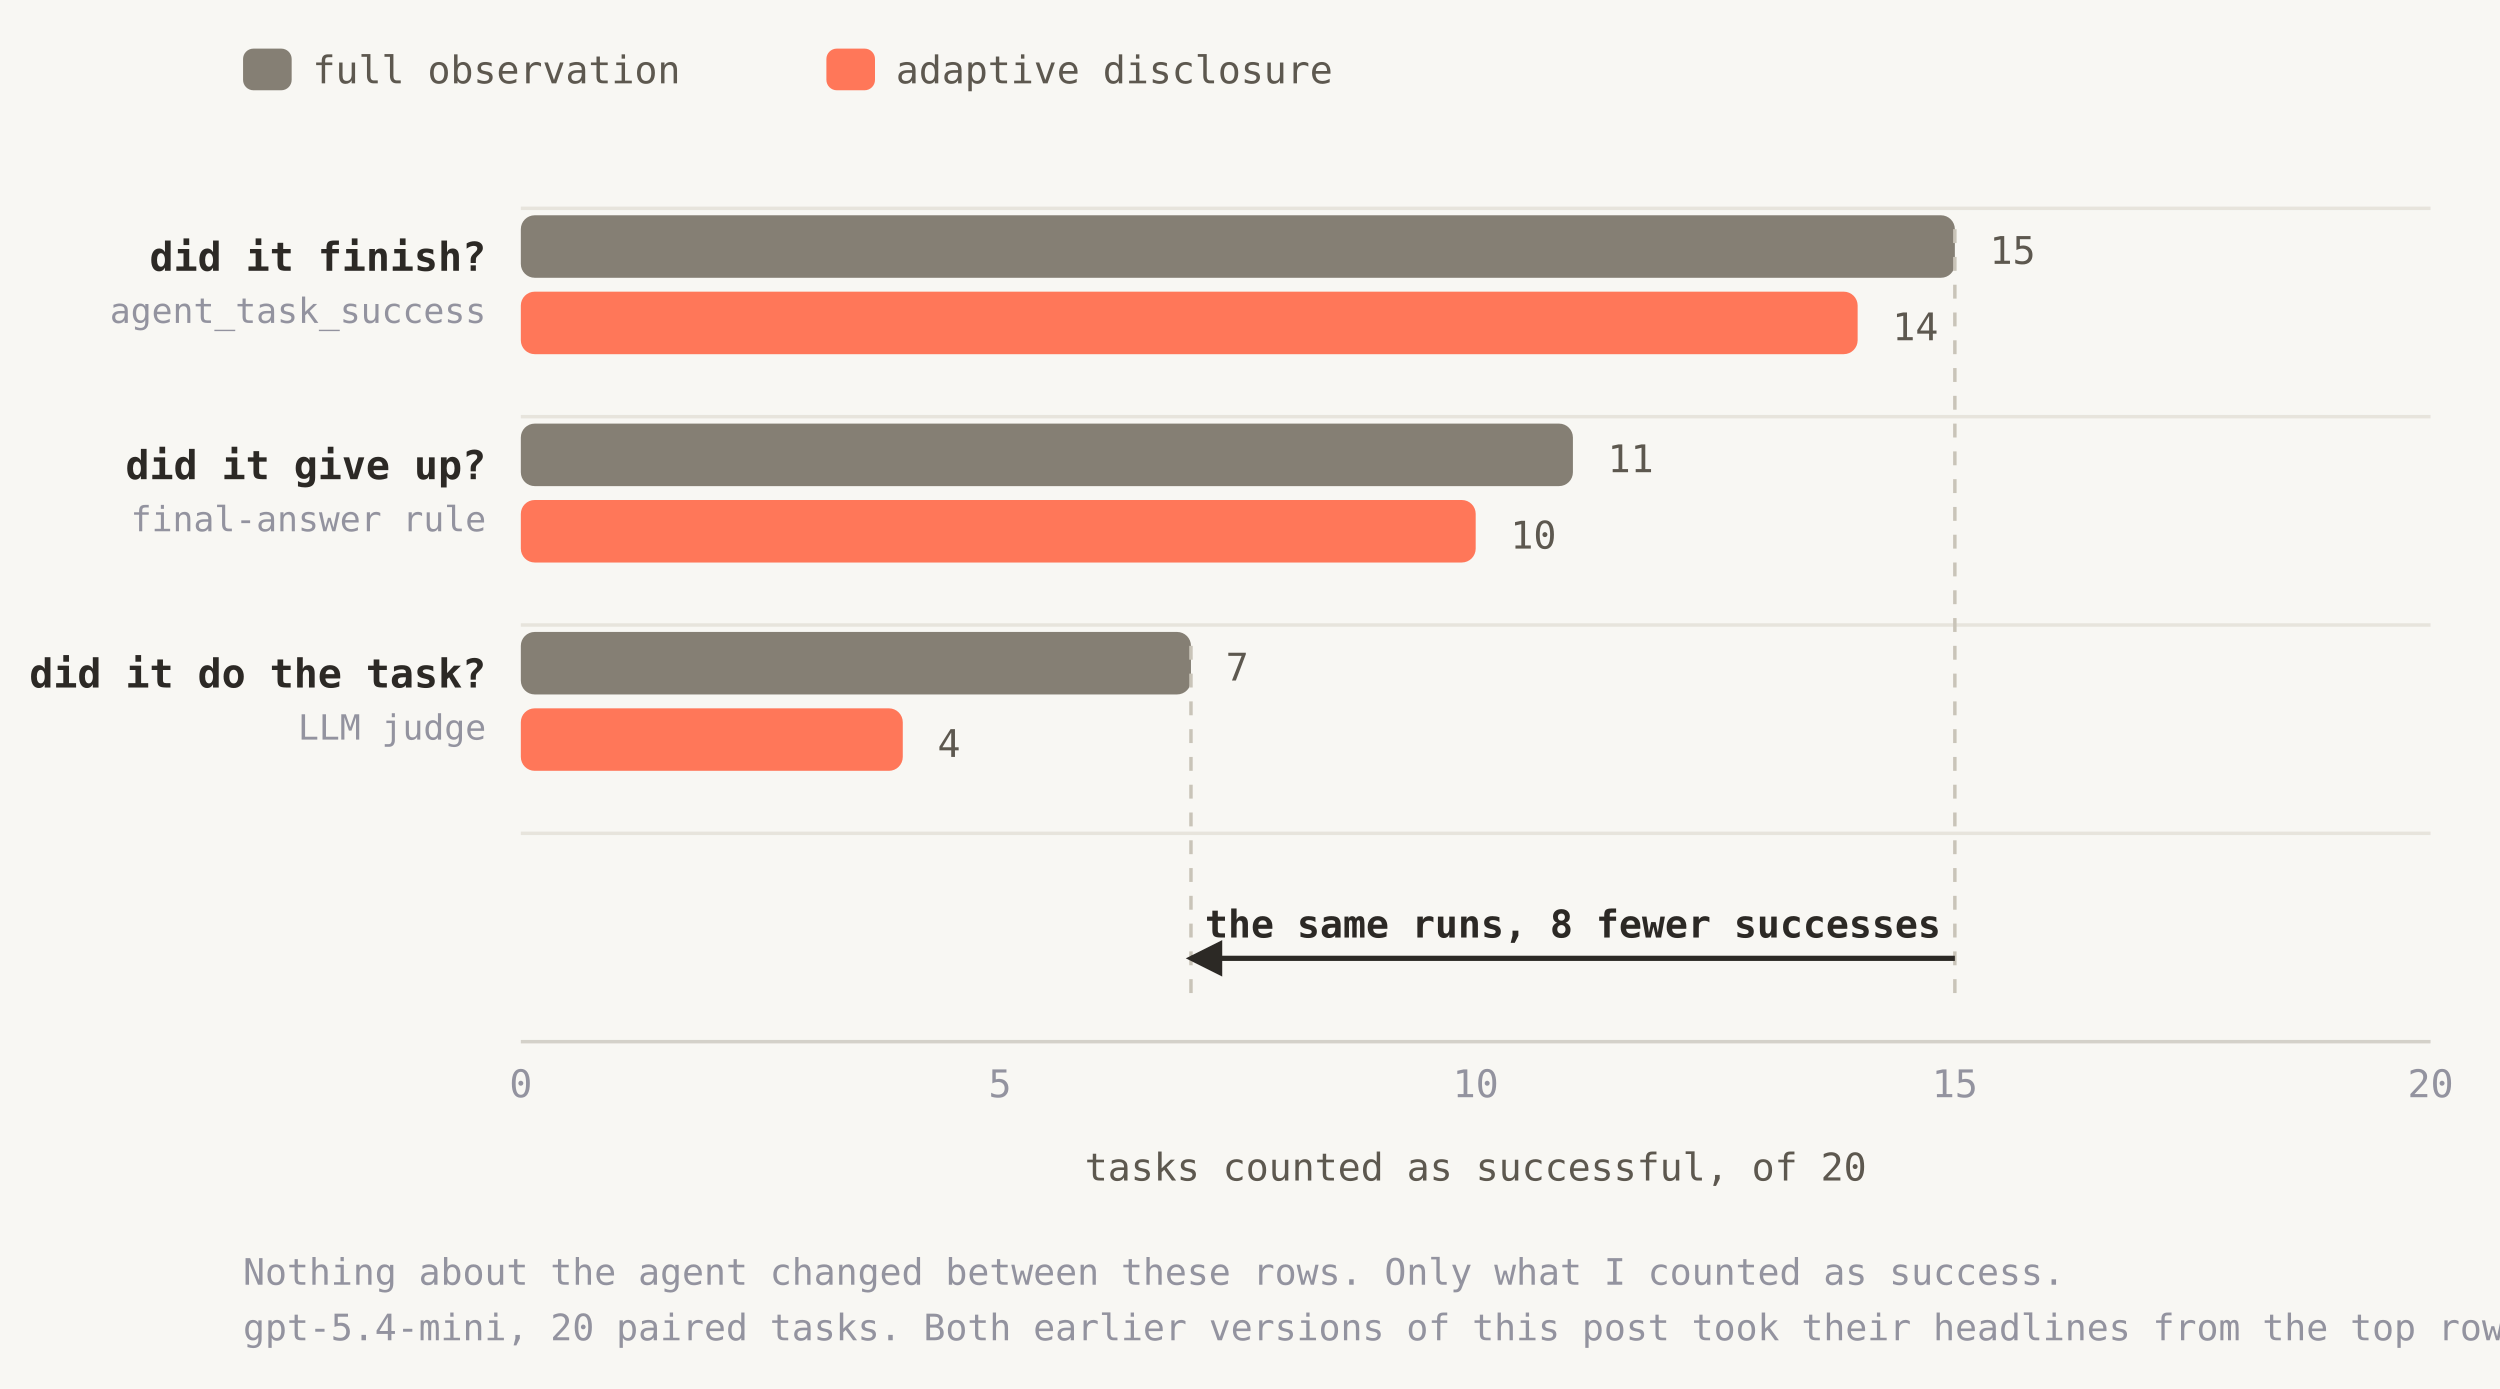
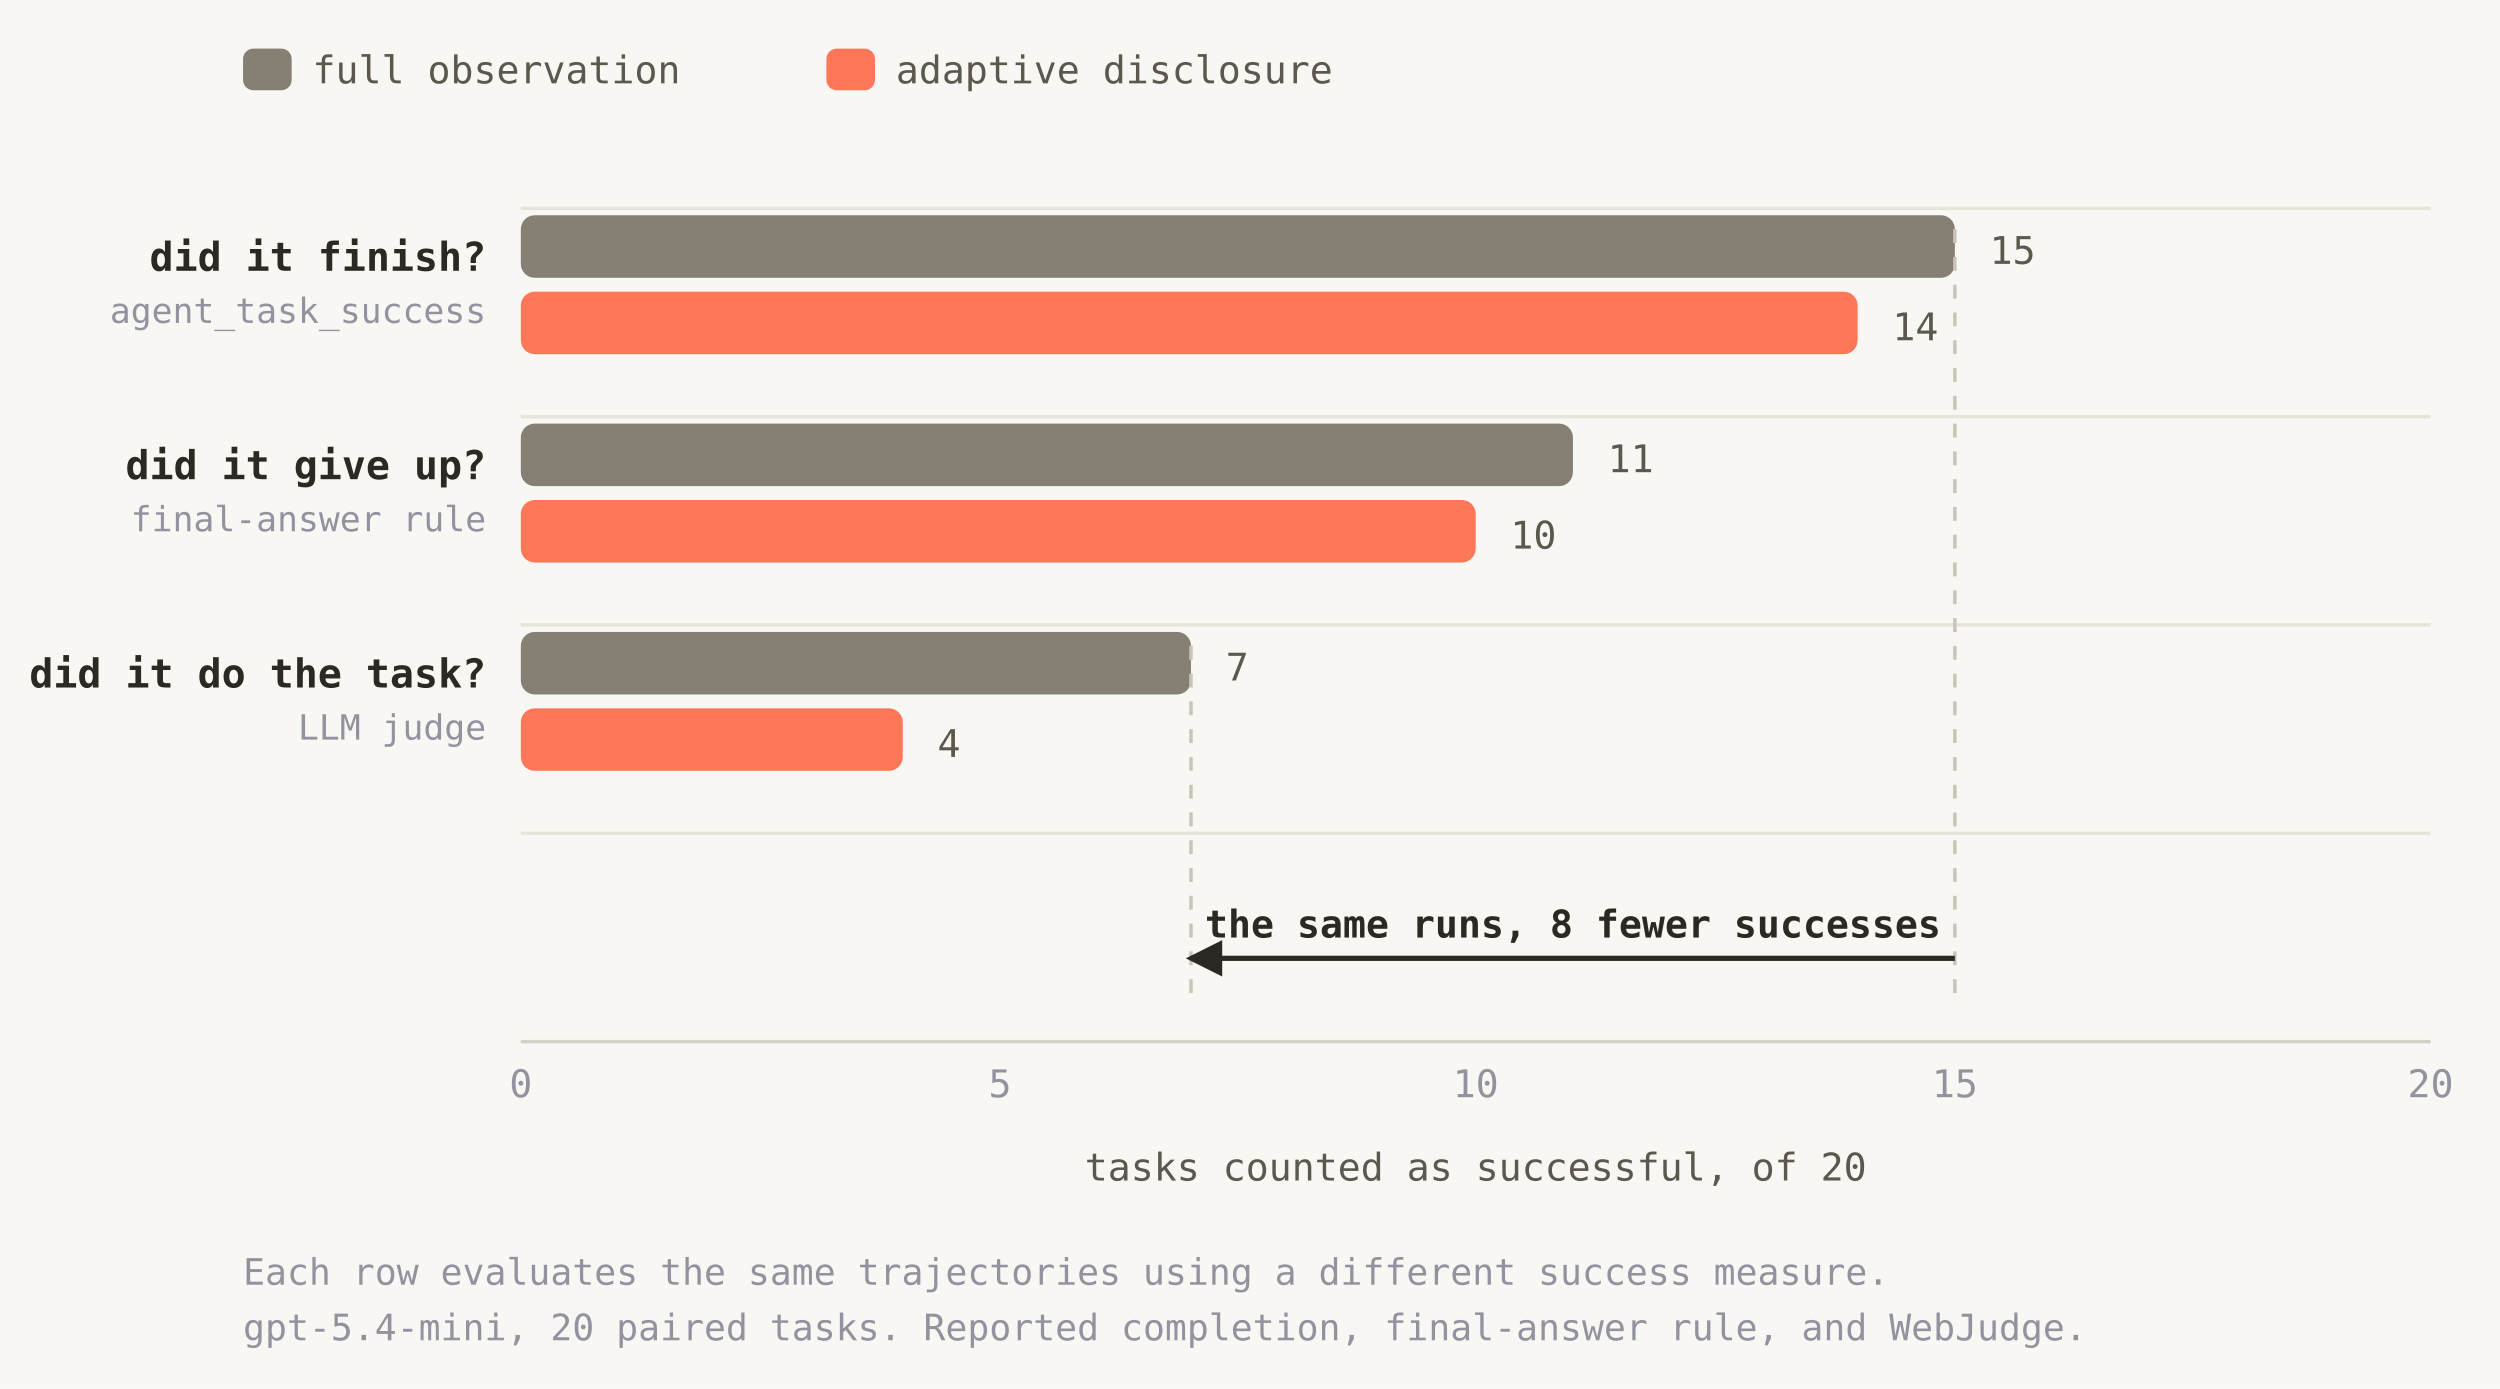
<svg xmlns="http://www.w3.org/2000/svg" viewBox="0 0 720 400" width="720" height="400" role="img" font-family="'Space Mono', ui-monospace, Menlo, Monaco, monospace">
  <rect x="0" y="0" width="720" height="400" fill="#f8f7f3" />
  <g font-size="11" fill="#5d584f">
    <rect x="70" y="14" width="14" height="12" rx="3" fill="#857f74" />
    <text x="90" y="24">full observation</text>
    <rect x="238" y="14" width="14" height="12" rx="3" fill="#ff7759" />
    <text x="258" y="24">adaptive disclosure</text>
  </g>
  <g stroke="#e7e4dc" stroke-width="1">
    <line x1="150" y1="60" x2="700" y2="60" />
    <line x1="150" y1="120" x2="700" y2="120" />
    <line x1="150" y1="180" x2="700" y2="180" />
    <line x1="150" y1="240" x2="700" y2="240" />
  </g>
  <g fill="#93939f" font-size="11" text-anchor="middle">
    <text x="150" y="316">0</text>
    <text x="288" y="316">5</text>
    <text x="425" y="316">10</text>
    <text x="563" y="316">15</text>
    <text x="700" y="316">20</text>
  </g>
  <line x1="150" y1="300" x2="700" y2="300" stroke="#d4d1c9" stroke-width="1" />
  <text x="425" y="340" font-size="11" fill="#5d584f" text-anchor="middle">tasks counted as successful, of 20</text>
  <text x="140" y="78" font-size="11.5" fill="#2c2925" text-anchor="end" font-weight="700">did it finish?</text>
  <text x="140" y="93" font-size="10" fill="#93939f" text-anchor="end">agent_task_success</text>
  <rect x="150" y="62" width="413" height="18" rx="4" fill="#857f74" />
  <rect x="150" y="84" width="385" height="18" rx="4" fill="#ff7759" />
  <text x="573" y="76" font-size="11" fill="#5d584f">15</text>
  <text x="545" y="98" font-size="11" fill="#5d584f">14</text>
  <text x="140" y="138" font-size="11.5" fill="#2c2925" text-anchor="end" font-weight="700">did it give up?</text>
  <text x="140" y="153" font-size="10" fill="#93939f" text-anchor="end">final-answer rule</text>
  <rect x="150" y="122" width="303" height="18" rx="4" fill="#857f74" />
  <rect x="150" y="144" width="275" height="18" rx="4" fill="#ff7759" />
  <text x="463" y="136" font-size="11" fill="#5d584f">11</text>
  <text x="435" y="158" font-size="11" fill="#5d584f">10</text>
  <text x="140" y="198" font-size="11.5" fill="#2c2925" text-anchor="end" font-weight="700">did it do the task?</text>
  <text x="140" y="213" font-size="10" fill="#93939f" text-anchor="end">LLM judge</text>
  <rect x="150" y="182" width="193" height="18" rx="4" fill="#857f74" />
  <rect x="150" y="204" width="110" height="18" rx="4" fill="#ff7759" />
  <text x="353" y="196" font-size="11" fill="#5d584f">7</text>
  <text x="270" y="218" font-size="11" fill="#5d584f">4</text>
  <line x1="563" y1="66" x2="563" y2="290" stroke="#c9c4b8" stroke-width="1" stroke-dasharray="4 4" />
  <line x1="343" y1="186" x2="343" y2="290" stroke="#c9c4b8" stroke-width="1" stroke-dasharray="4 4" />
  <path d="M 563 276 L 343 276" stroke="#2c2925" stroke-width="1.5" marker-end="url(#a)" />
  <defs>
    <marker id="a" markerWidth="7" markerHeight="7" refX="6" refY="3.5" orient="auto">
      <path d="M0,0 L7,3.5 L0,7 z" fill="#2c2925" />
    </marker>
  </defs>
  <text x="453" y="270" font-size="11" fill="#2c2925" text-anchor="middle" font-weight="700">the same runs, 8 fewer successes</text>
-   <text x="70" y="370" font-size="10.5" fill="#93939f">Nothing about the agent changed between these rows. Only what I counted as success.</text>
-   <text x="70" y="386" font-size="10.5" fill="#93939f">gpt-5.4-mini, 20 paired tasks. Both earlier versions of this post took their headlines from the top row.</text>
+   <text x="70" y="370" font-size="10.5" fill="#93939f">Each row evaluates the same trajectories using a different success measure.</text>
+   <text x="70" y="386" font-size="10.5" fill="#93939f">gpt-5.4-mini, 20 paired tasks. Reported completion, final-answer rule, and WebJudge.</text>
</svg>
